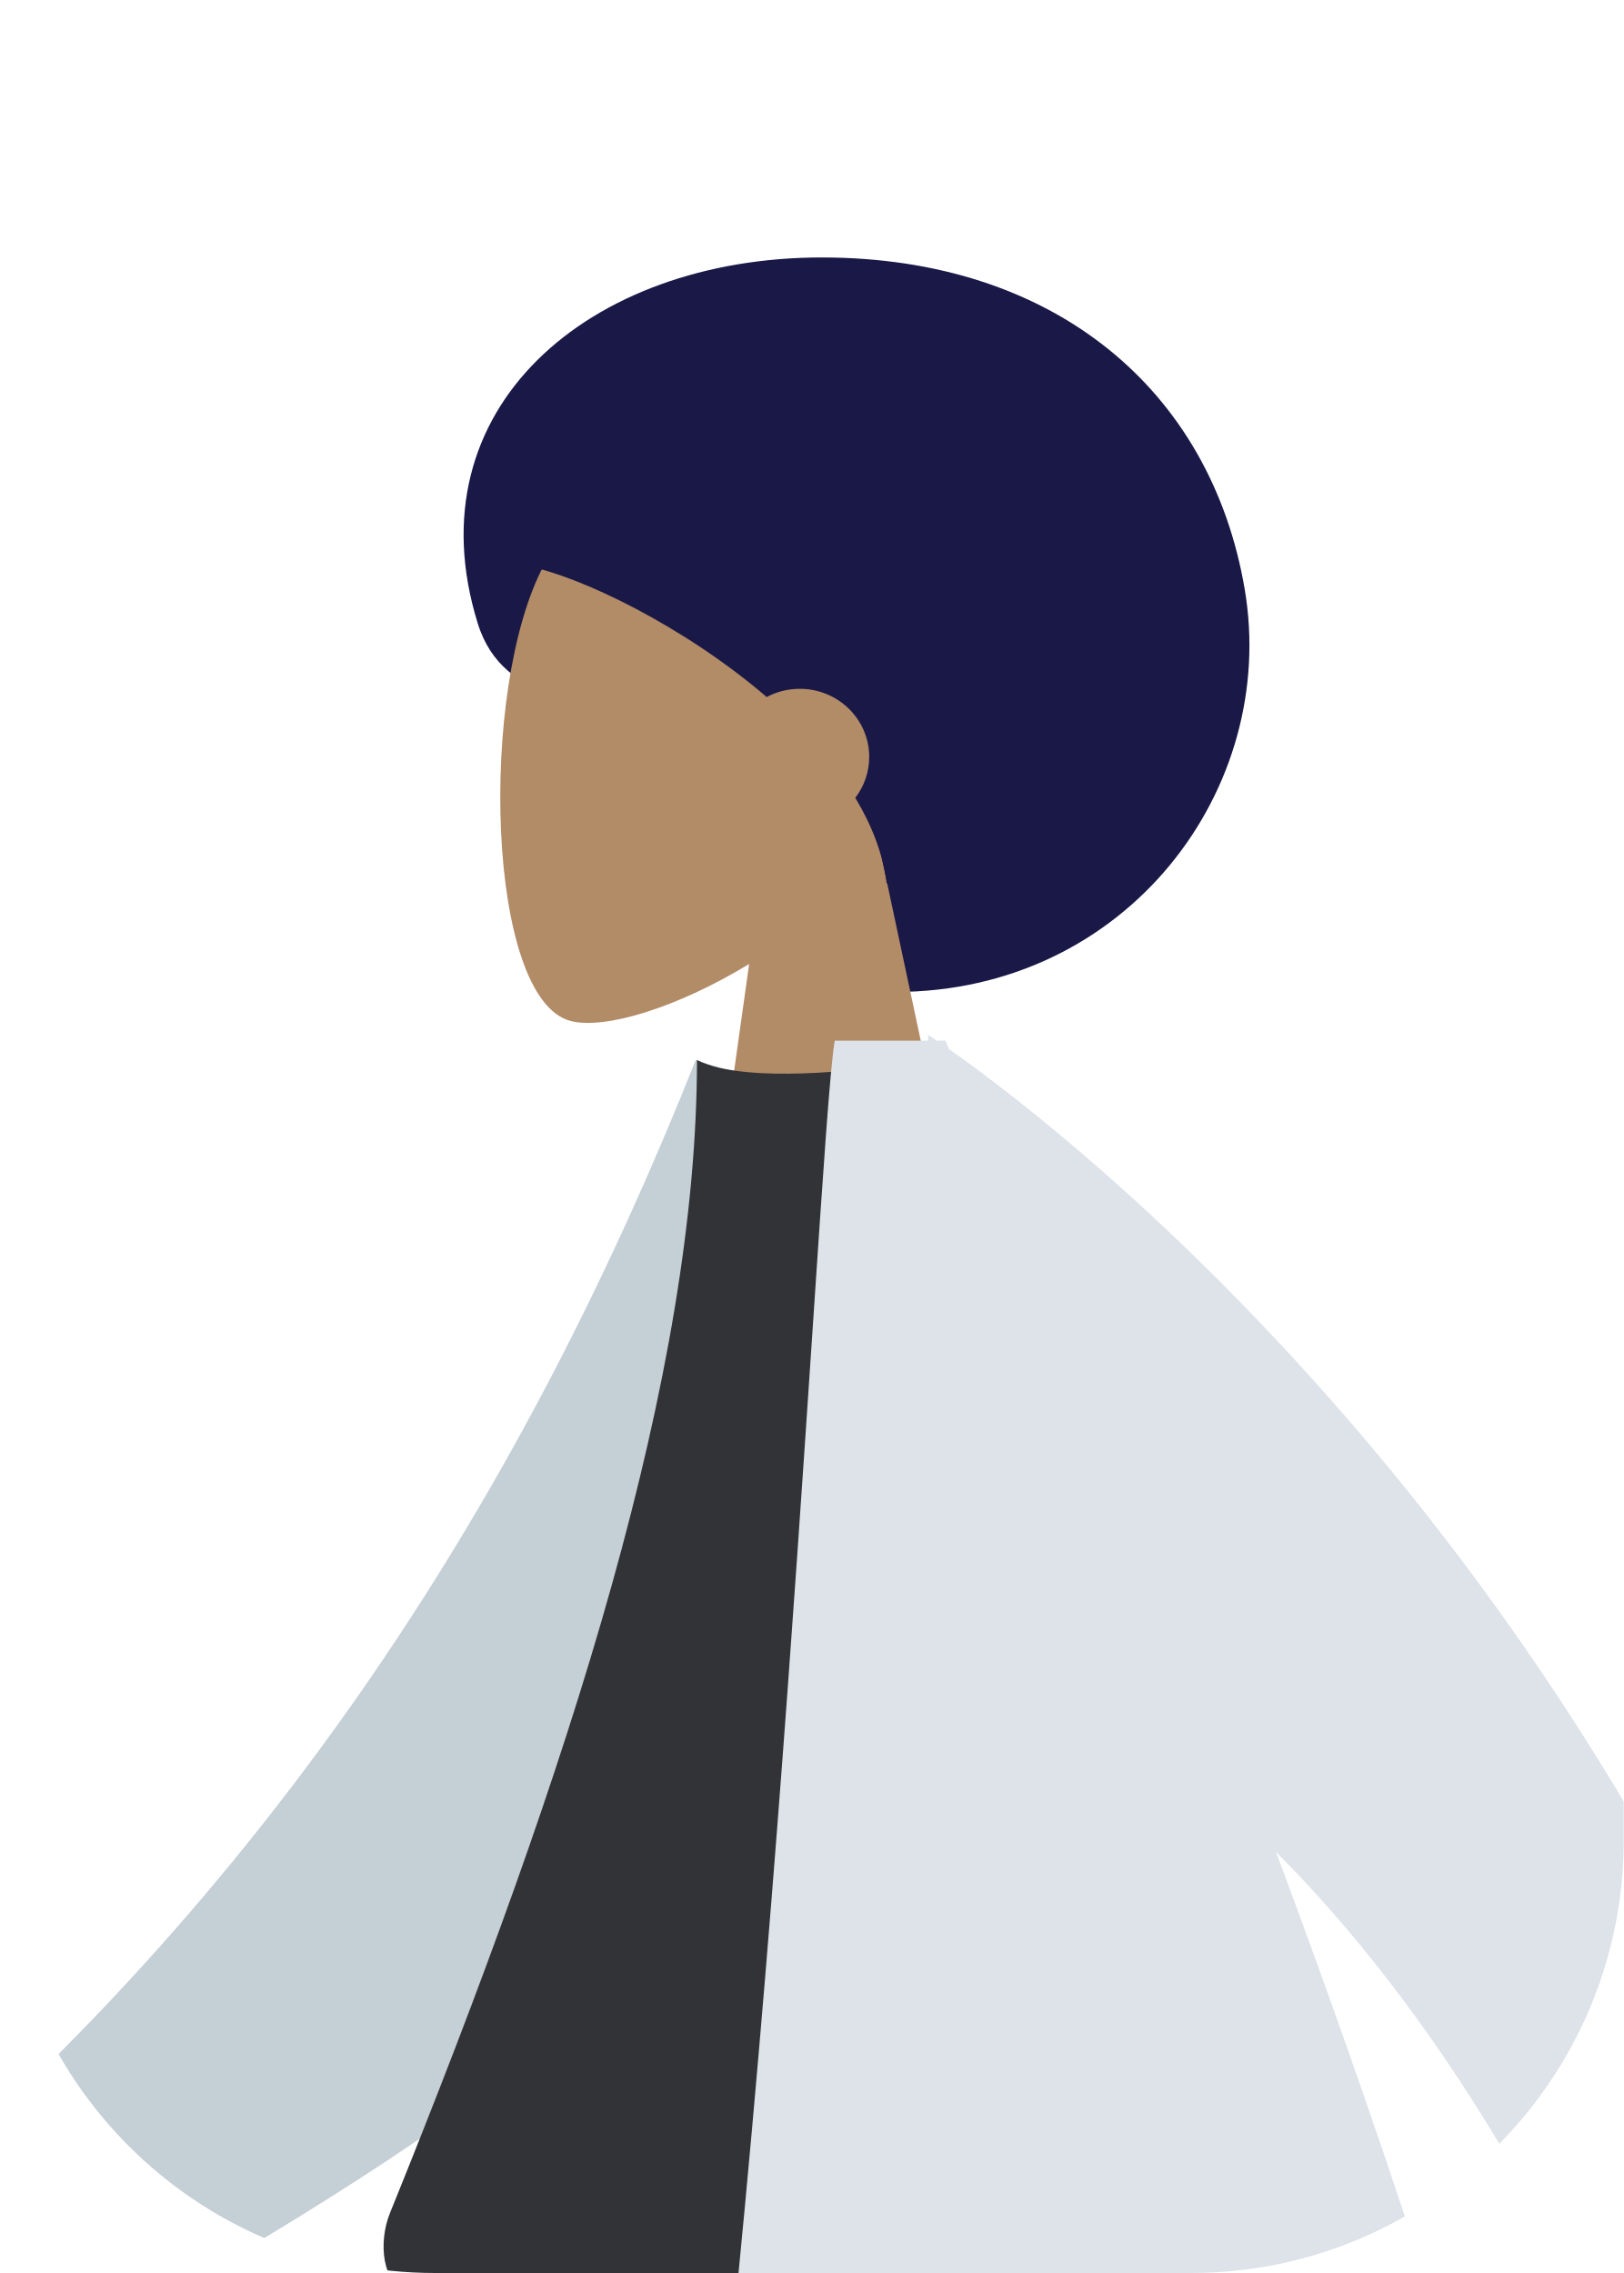
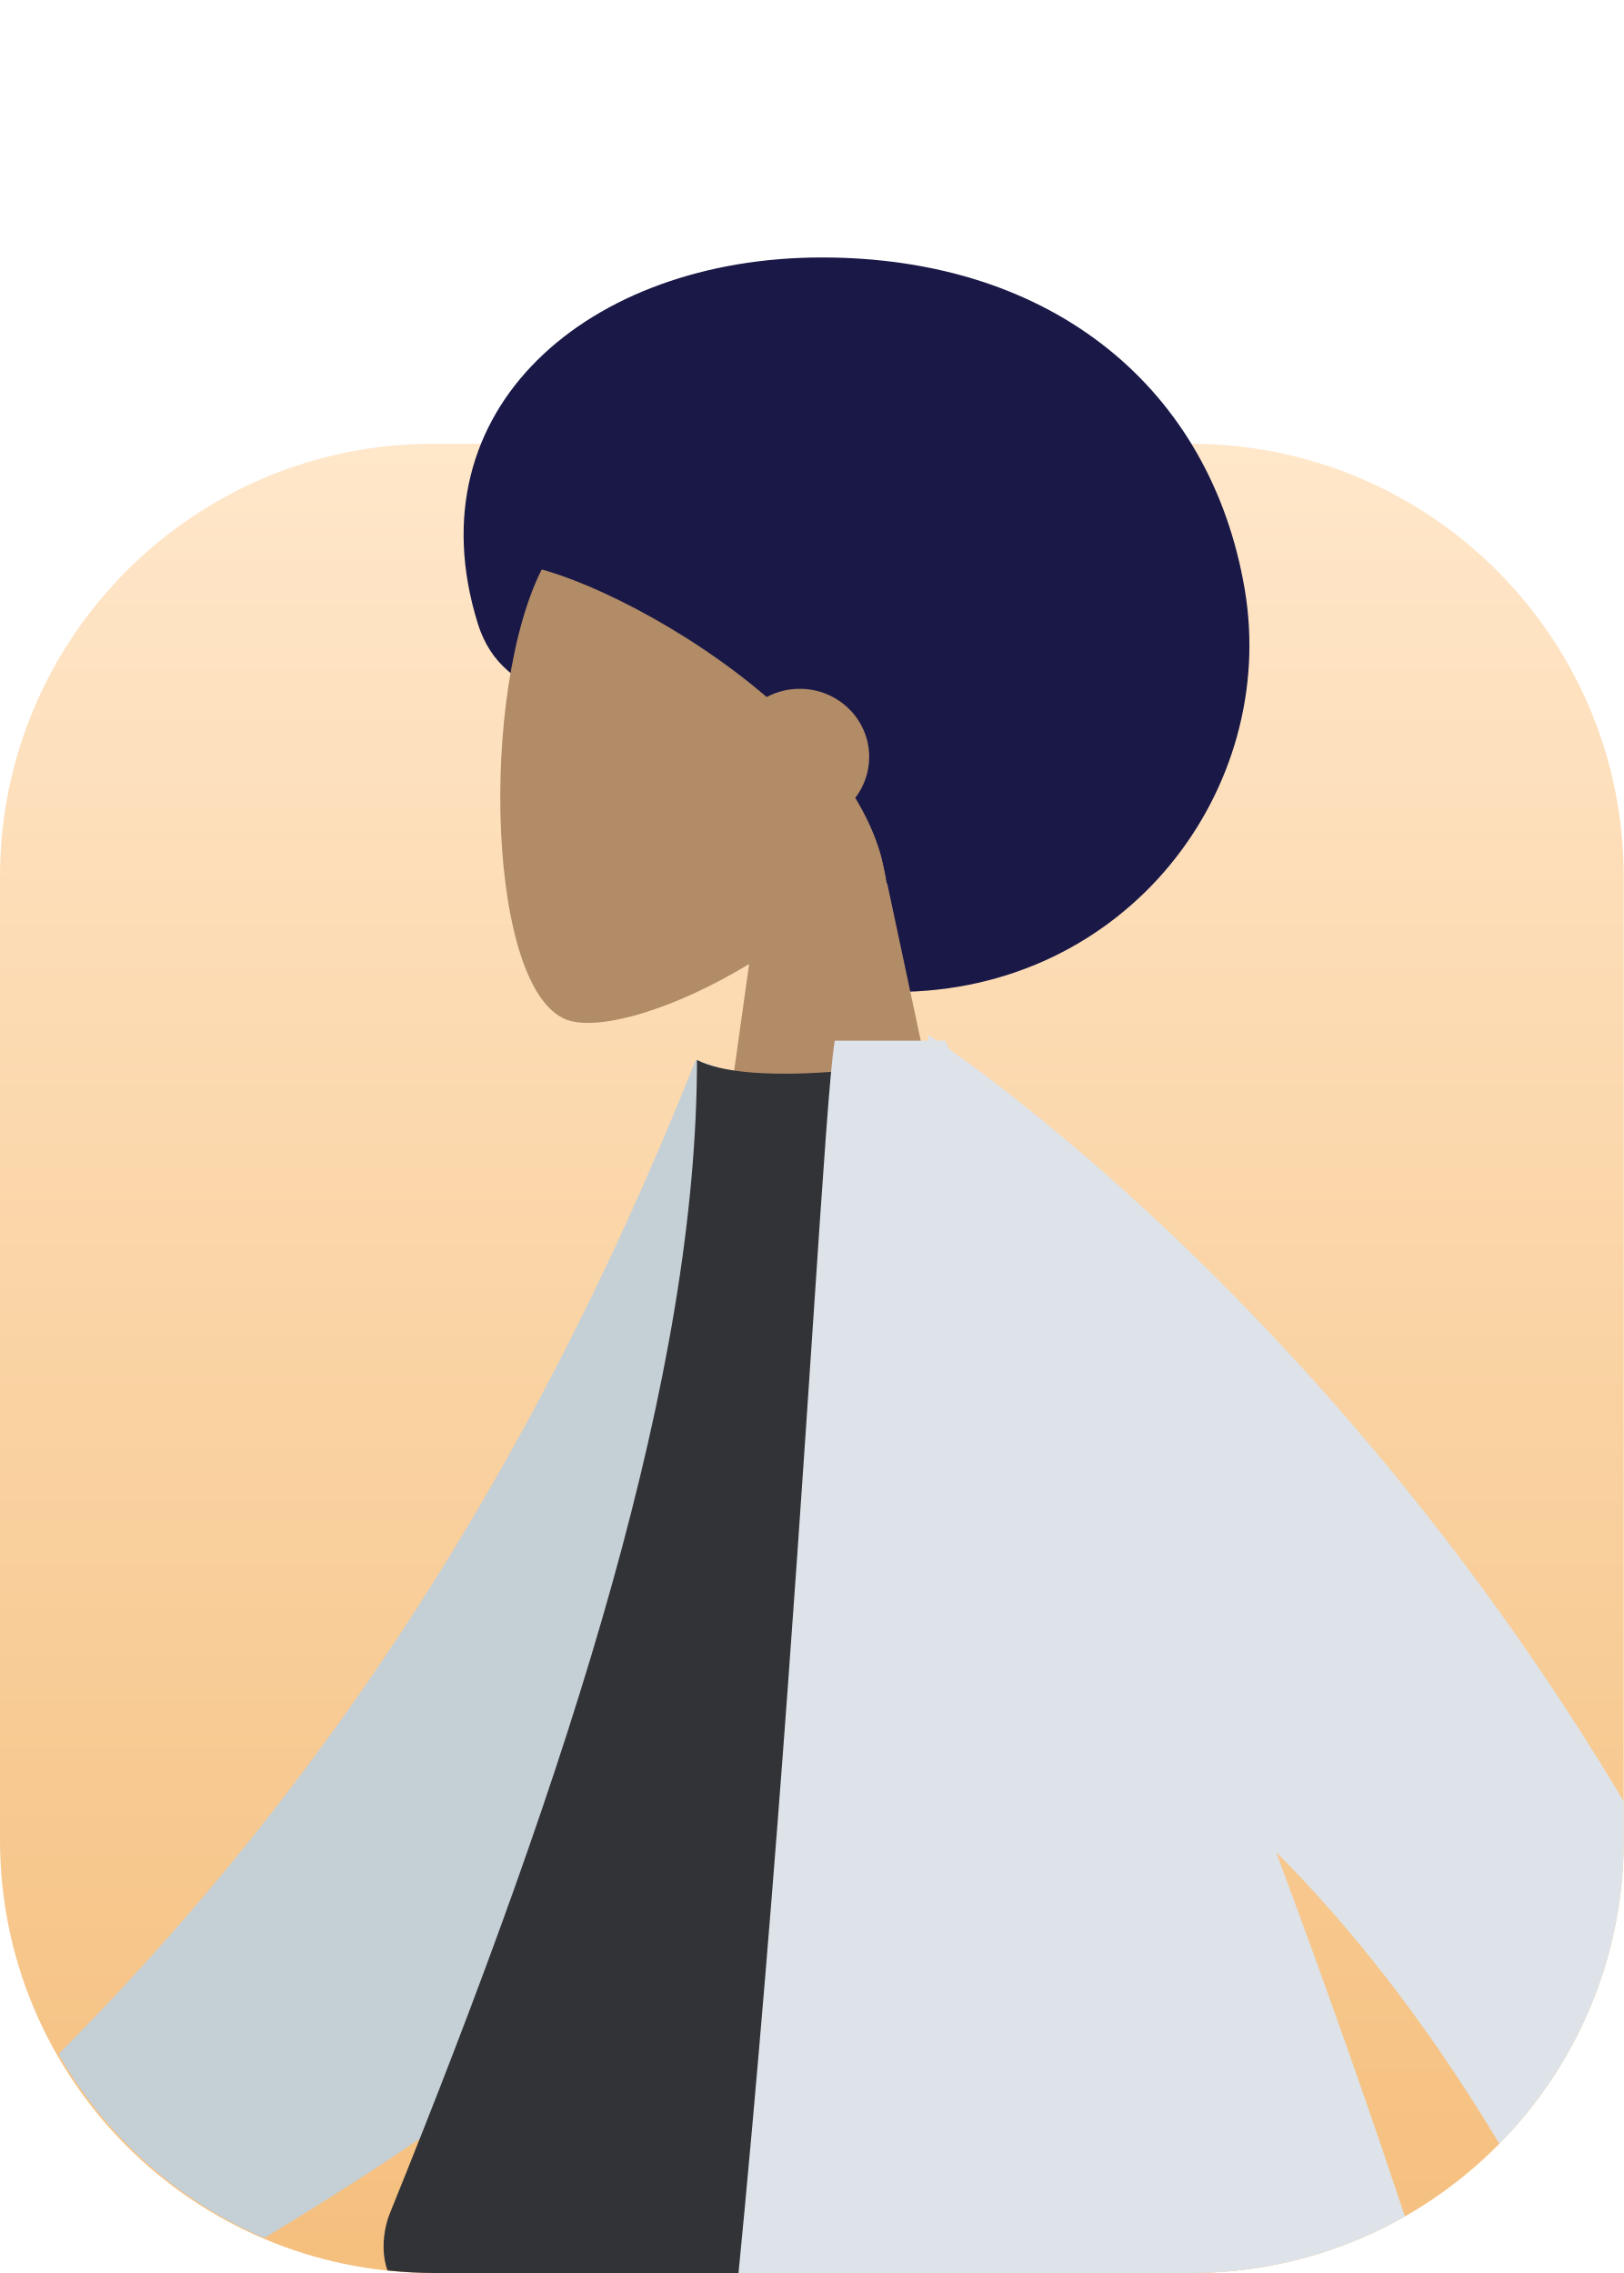
<svg xmlns="http://www.w3.org/2000/svg" width="150" height="210" viewBox="0 0 150 210" fill="none">
+   <rect width="150" height="169" rx="40" transform="matrix(-1 0 0 1 150 41)" fill="url(#paint0_linear)" />
  <mask id="mask0" mask-type="alpha" maskUnits="userSpaceOnUse" x="0" y="0" width="150" height="210">
    <rect width="149.809" height="210" rx="40" transform="matrix(-1 0 0 1 150 0)" fill="#C4C4C4" />
  </mask>
  <g mask="url(#mask0)">
-     <path fill-rule="evenodd" clip-rule="evenodd" d="M82.683 91.646C70.775 91.646 66.444 77.297 59.678 69.422C54.837 63.788 46.575 65.468 44.13 57.58C37.981 37.746 54.439 23.786 75.91 23.786C97.382 23.786 111.859 36.029 114.985 54.434C118.111 72.839 104.155 91.646 82.683 91.646Z" fill="#191847" />
-     <path fill-rule="evenodd" clip-rule="evenodd" d="M69.205 89.064C62.458 93.157 55.828 95.135 52.716 94.328C44.912 92.303 44.194 63.57 50.233 52.243C56.271 40.915 87.312 35.978 88.876 58.421C89.419 66.21 86.17 73.162 81.368 78.834L89.977 119.221H64.97L69.205 89.064Z" fill="#B28B67" />
+     <path fill-rule="evenodd" clip-rule="evenodd" d="M82.684 91.646C70.775 91.646 66.444 77.297 59.678 69.422C54.837 63.788 46.576 65.468 44.13 57.58C37.981 37.746 54.439 23.786 75.911 23.786C97.382 23.786 111.859 36.029 114.985 54.434C118.111 72.839 104.155 91.646 82.684 91.646Z" fill="#191847" />
+     <path fill-rule="evenodd" clip-rule="evenodd" d="M69.205 89.064C62.458 93.157 55.828 95.135 52.716 94.328C44.912 92.303 44.195 63.57 50.233 52.243C56.271 40.915 87.312 35.978 88.876 58.421C89.419 66.21 86.17 73.162 81.368 78.834L89.978 119.221H64.97L69.205 89.064Z" fill="#B28B67" />
    <path fill-rule="evenodd" clip-rule="evenodd" d="M87.251 42.663C106.406 61.541 87.177 81.605 81.909 81.605C81.569 78.881 80.532 76.232 79.012 73.71C79.819 72.658 80.297 71.349 80.297 69.93C80.297 66.455 77.425 63.638 73.882 63.638C72.776 63.638 71.734 63.913 70.826 64.397C63.146 57.805 53.515 53.21 48.732 52.306C40.414 50.734 68.096 23.786 87.251 42.663Z" fill="#191847" />
-     <path fill-rule="evenodd" clip-rule="evenodd" d="M179.209 244.317C175.323 238.571 152.844 177.463 152.844 177.463L134.388 180.161C134.388 180.161 164.104 245.05 166.25 248.795C169.038 253.66 166.572 261.651 164.9 267.069C164.641 267.907 164.401 268.683 164.203 269.377C167.715 270.398 169.052 268.375 170.46 266.242C172.052 263.832 173.735 261.282 178.752 262.821C180.69 263.416 182.552 264.179 184.371 264.925C190.655 267.502 196.427 269.869 203.058 264.334C204.109 263.456 204.994 260.587 201.653 258.915C193.33 254.749 181.109 247.127 179.209 244.317ZM-21.041 215.915L10.413 189.077L19.009 206.797L-12.872 222.811C-21.395 234.443 -26.27 239.385 -27.496 237.637C-28.53 236.164 -27.905 234.672 -27.33 233.298C-26.882 232.228 -26.464 231.229 -26.883 230.365C-27.84 228.394 -34.062 229.046 -39.941 229.92C-45.82 230.793 -44.282 228.025 -42.947 226.618C-37.166 222.558 -29.864 218.991 -21.041 215.915Z" fill="#B28B67" />
+     <path fill-rule="evenodd" clip-rule="evenodd" d="M179.209 244.317C175.323 238.571 152.844 177.463 152.844 177.463L134.388 180.161C134.388 180.161 164.104 245.05 166.25 248.795C169.038 253.66 166.572 261.651 164.9 267.069C164.641 267.907 164.401 268.683 164.203 269.377C167.715 270.398 169.052 268.375 170.46 266.242C172.052 263.832 173.735 261.282 178.752 262.821C180.69 263.416 182.552 264.179 184.371 264.925C190.655 267.502 196.427 269.869 203.058 264.334C204.109 263.456 204.994 260.587 201.653 258.915C193.329 254.749 181.108 247.127 179.209 244.317ZM-21.041 215.915L10.413 189.077L19.009 206.797L-12.872 222.811C-21.396 234.443 -26.27 239.385 -27.496 237.637C-28.53 236.164 -27.905 234.672 -27.33 233.298C-26.882 232.228 -26.464 231.229 -26.883 230.365C-27.84 228.394 -34.063 229.046 -39.942 229.92C-45.821 230.793 -44.282 228.025 -42.947 226.618C-37.166 222.558 -29.864 218.991 -21.041 215.915Z" fill="#B28B67" />
    <path fill-rule="evenodd" clip-rule="evenodd" d="M75.708 101.741L64.272 97.934C48.759 136.937 25.624 174.674 -13.03 206.549L-3.471 223.147C30.5 203.006 62.658 187.36 75.708 157.137C80.087 146.994 76.065 113.869 75.708 101.741Z" fill="#C5CFD6" />
    <path fill-rule="evenodd" clip-rule="evenodd" d="M114.985 211.509C114.985 211.509 65.848 216.753 37.632 211.509C35.302 211.076 34.934 207.149 36.015 204.484C52.845 162.979 64.386 126.763 64.386 97.935C69.018 100.285 80.6 98.639 80.6 98.639C101.35 128.348 110.888 162.435 114.985 211.509Z" fill="#323337" />
-     <path fill-rule="evenodd" clip-rule="evenodd" d="M86.546 96.149C86.01 95.786 85.728 95.605 85.728 95.605L85.758 96.149H77.111C76.676 98.721 76.04 108.254 75.112 122.155C71.739 172.67 64.516 280.858 49.142 322.261H155.221C152.983 275.19 135.74 218.899 117.878 171.102C131.058 184.301 146.452 206.426 158.893 243.257L178.762 238.123C158.513 150.304 99.187 105.013 87.675 96.929C87.563 96.668 87.451 96.407 87.34 96.149H86.546Z" fill="#DDE3E9" />
+     <path fill-rule="evenodd" clip-rule="evenodd" d="M86.546 96.149C86.011 95.786 85.728 95.605 85.728 95.605L85.758 96.149H77.111C76.676 98.721 76.04 108.254 75.112 122.155C71.739 172.67 64.516 280.858 49.142 322.261H155.221C152.983 275.19 135.74 218.899 117.878 171.102C131.059 184.301 146.452 206.426 158.893 243.257L178.763 238.123C158.514 150.304 99.187 105.013 87.675 96.929C87.563 96.668 87.451 96.407 87.34 96.149H86.546Z" fill="#DDE3E9" />
  </g>
+   <defs>
+     <linearGradient id="paint0_linear" x1="75" y1="0" x2="75" y2="169" gradientUnits="userSpaceOnUse">
+       <stop stop-color="#FFE7CA" />
+       <stop offset="1" stop-color="#F5BF7D" />
+     </linearGradient>
+   </defs>
</svg>
